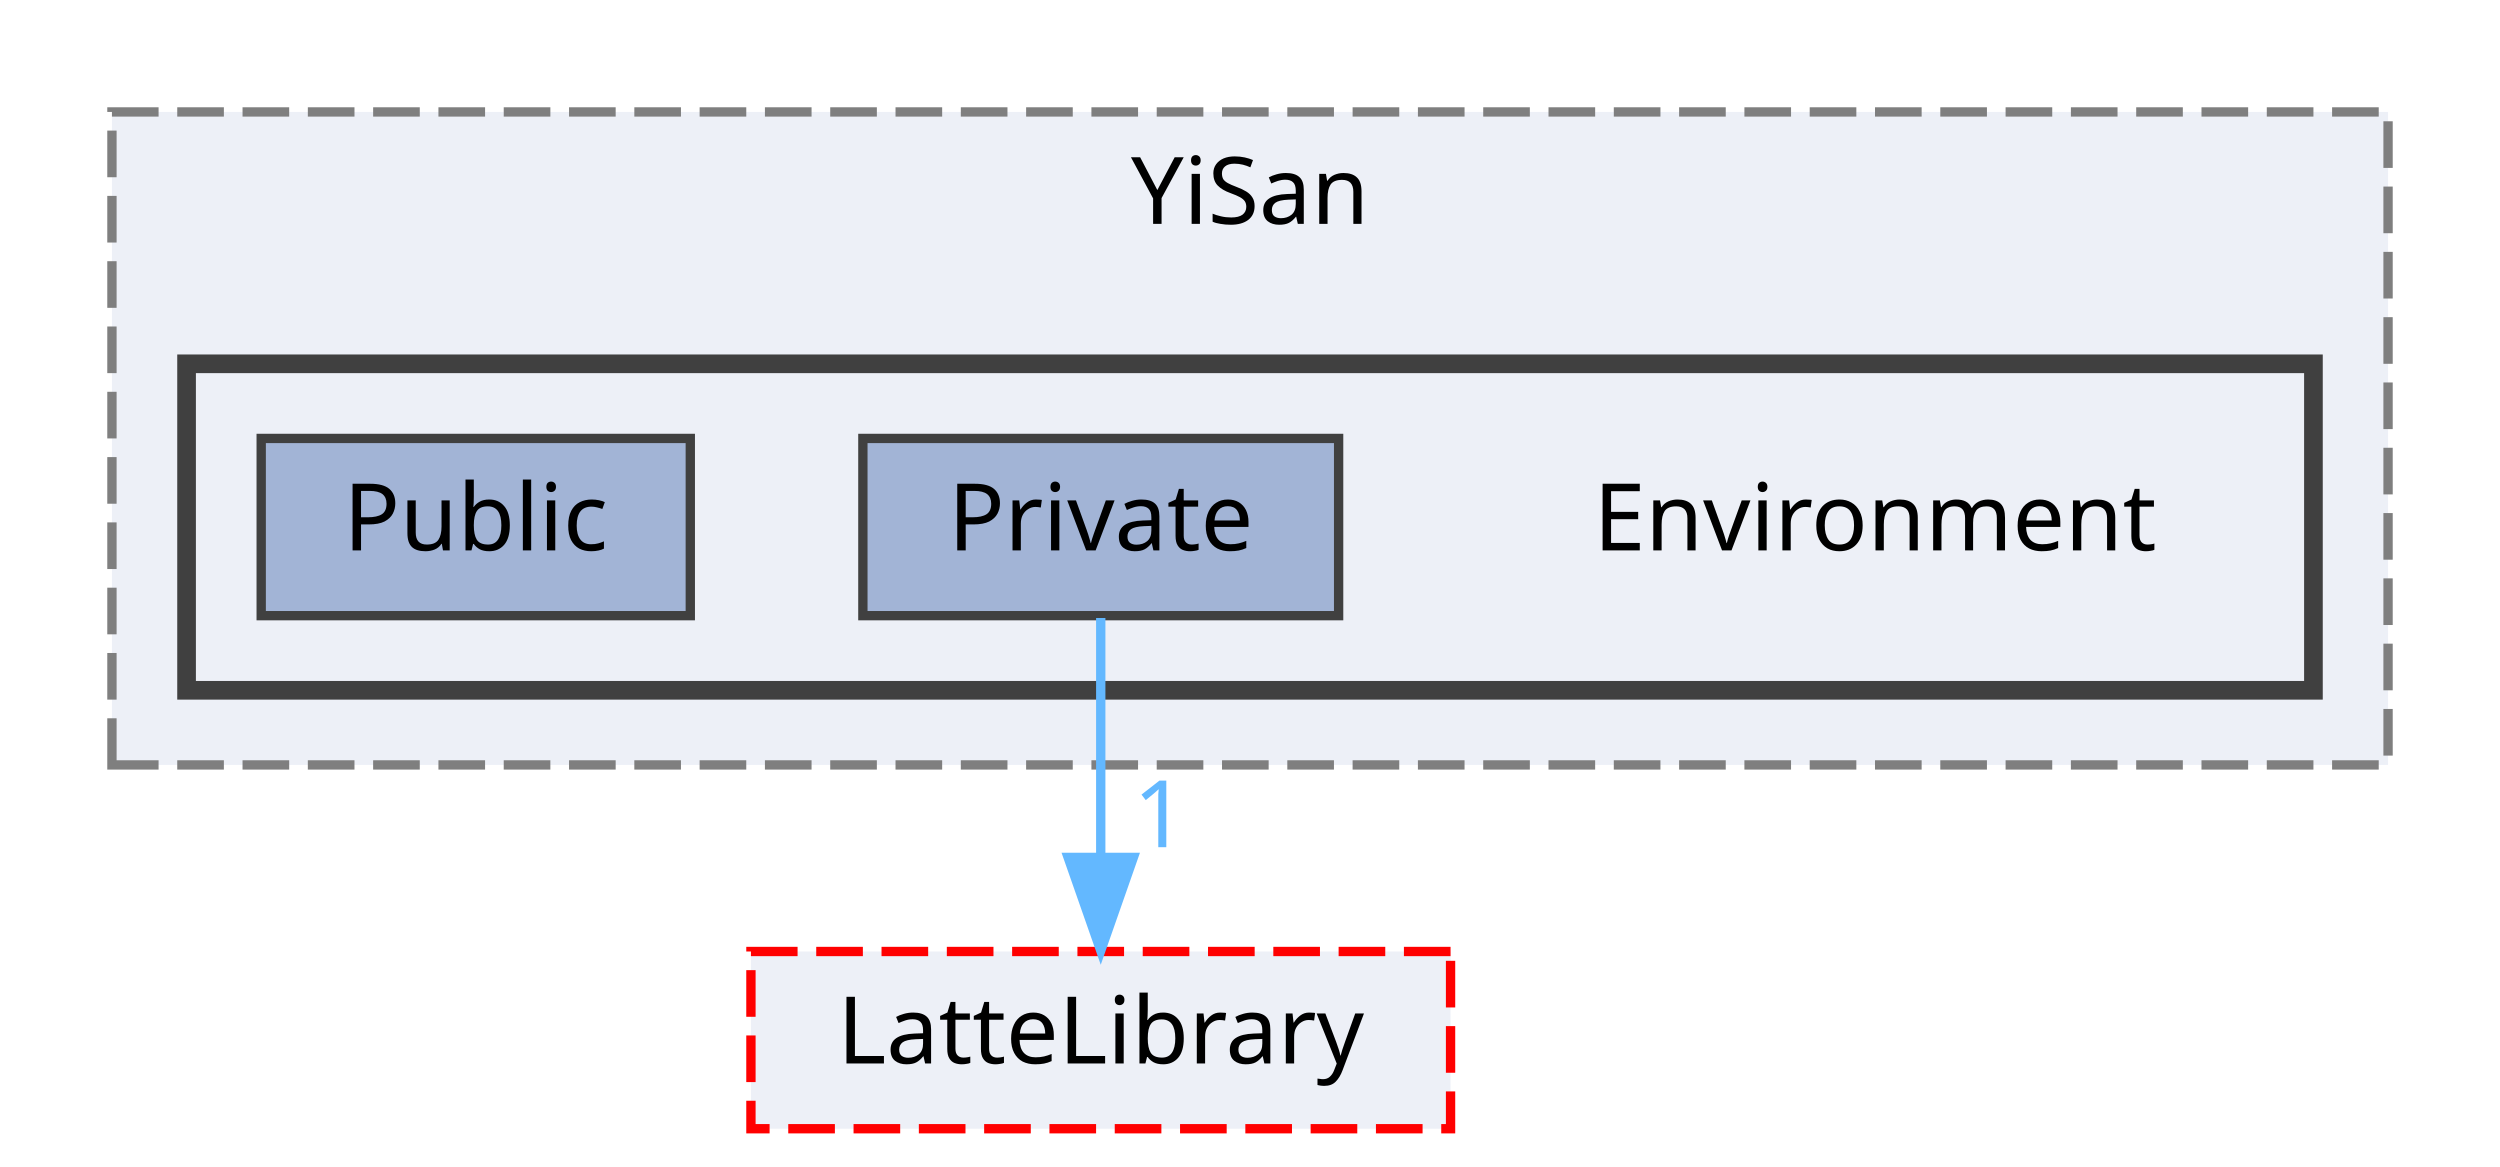
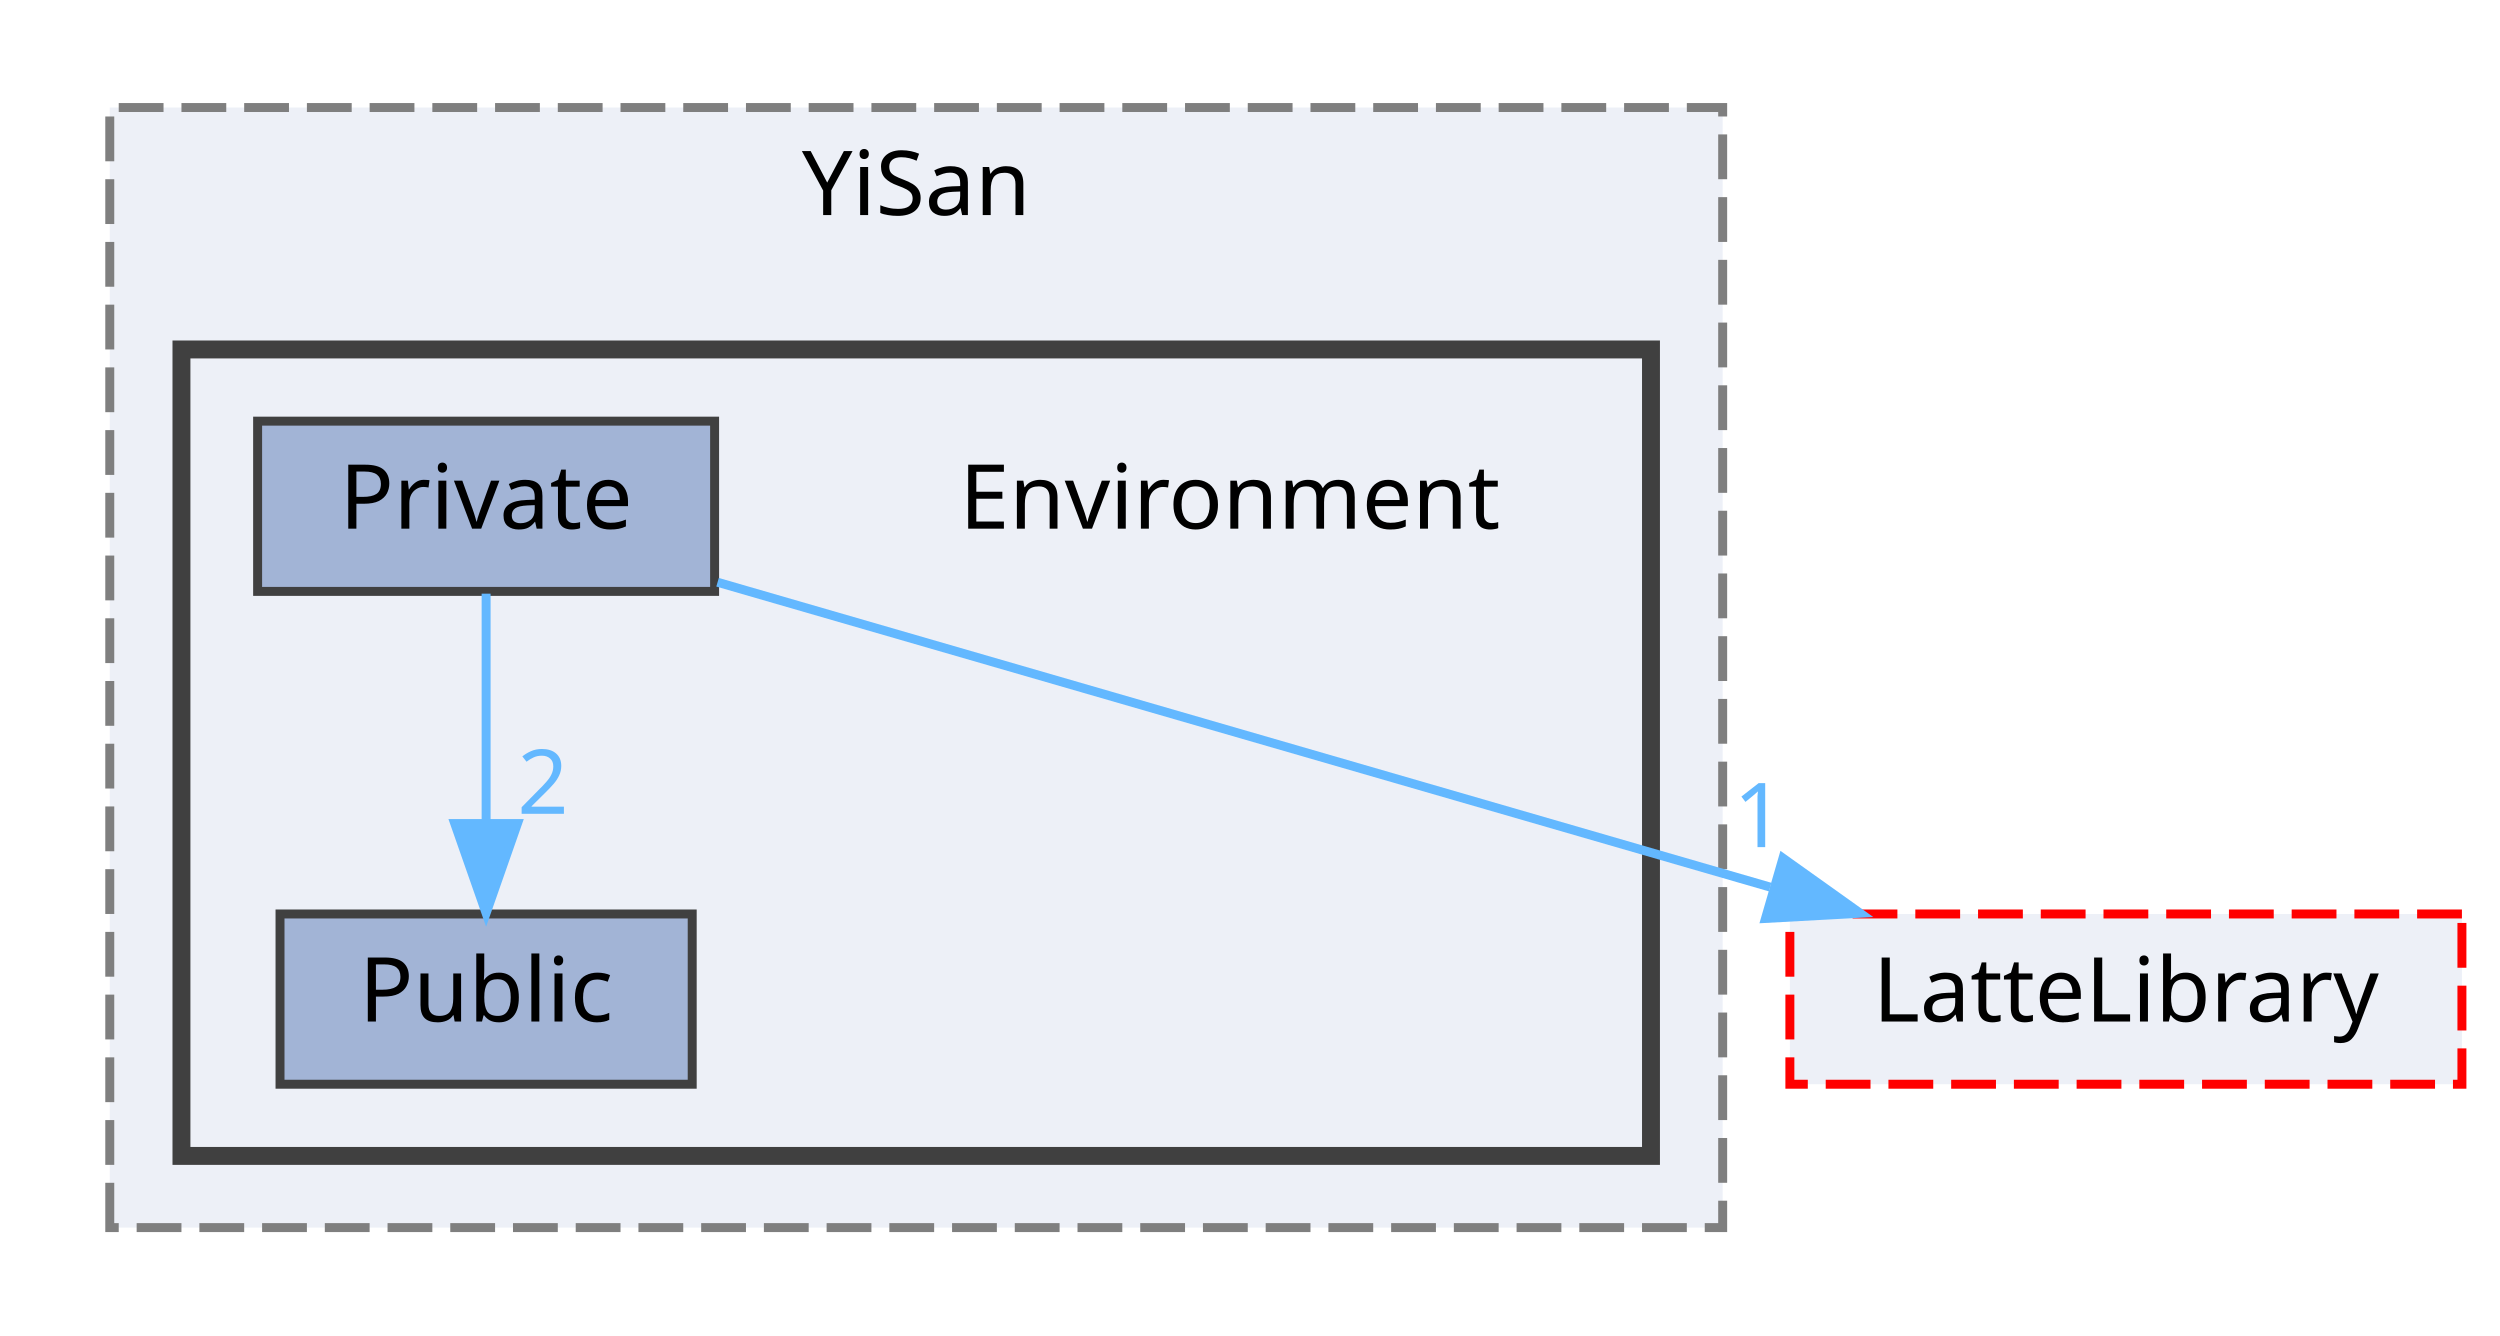
- <svg xmlns="http://www.w3.org/2000/svg" xmlns:xlink="http://www.w3.org/1999/xlink" width="268pt" height="125pt" viewBox="0.00 0.00 268.00 125.00">
-   <g id="graph0" class="graph" transform="scale(1 1) rotate(0) translate(4 121)">
+ <svg xmlns="http://www.w3.org/2000/svg" xmlns:xlink="http://www.w3.org/1999/xlink" width="279pt" height="149pt" viewBox="0.00 0.00 278.50 149.00">
+   <g id="graph0" class="graph" transform="scale(1 1) rotate(0) translate(4 145)">
    <g id="clust1" class="cluster">
      <g id="a_clust1">
        <a xlink:href="dir_9a481a88fca7fb2428f2795f507e855b.html" target="_top" xlink:title="YiSan">
-           <polygon fill="#edf0f7" stroke="#7f7f7f" stroke-dasharray="5,2" points="8,-39 8,-109 252,-109 252,-39 8,-39" />
-           <text text-anchor="middle" x="130" y="-97" font-family="Malgun Gothic" font-size="10.00">YiSan</text>
+           <polygon fill="#edf0f7" stroke="#7f7f7f" stroke-dasharray="5,2" points="8,-8 8,-133 188,-133 188,-8 8,-8" />
+           <text text-anchor="middle" x="98" y="-121" font-family="Malgun Gothic" font-size="10.00">YiSan</text>
        </a>
      </g>
    </g>
    <g id="clust2" class="cluster">
      <g id="a_clust2">
        <a xlink:href="dir_33401b21ee94a88a4c3dcbc47e107729.html" target="_top">
-           <polygon fill="#edf0f7" stroke="#404040" stroke-width="2" points="16,-47 16,-82 244,-82 244,-47 16,-47" />
+           <polygon fill="#edf0f7" stroke="#404040" stroke-width="2" points="16,-16 16,-106 180,-106 180,-16 16,-16" />
        </a>
      </g>
    </g>
    <g id="node1" class="node">
-       <text text-anchor="middle" x="197" y="-62" font-family="Malgun Gothic" font-size="10.00">Environment</text>
+       <text text-anchor="middle" x="133" y="-86" font-family="Malgun Gothic" font-size="10.00">Environment</text>
    </g>
    <g id="node2" class="node">
      <g id="a_node2">
        <a xlink:href="dir_03408e5f9ddef377a4f13f94001e2629.html" target="_top" xlink:title="Private">
-           <polygon fill="#a2b4d6" stroke="#404040" points="139.5,-74 88.5,-74 88.5,-55 139.5,-55 139.5,-74" />
-           <text text-anchor="middle" x="114" y="-62" font-family="Malgun Gothic" font-size="10.00">Private</text>
+           <polygon fill="#a2b4d6" stroke="#404040" points="75.5,-98 24.5,-98 24.5,-79 75.5,-79 75.5,-98" />
+           <text text-anchor="middle" x="50" y="-86" font-family="Malgun Gothic" font-size="10.00">Private</text>
+         </a>
+       </g>
+     </g>
+     <g id="node3" class="node">
+       <g id="a_node3">
+         <a xlink:href="dir_a2886c9b9adb6fb89ba923e7f78b86f6.html" target="_top" xlink:title="Public">
+           <polygon fill="#a2b4d6" stroke="#404040" points="73,-43 27,-43 27,-24 73,-24 73,-43" />
+           <text text-anchor="middle" x="50" y="-31" font-family="Malgun Gothic" font-size="10.00">Public</text>
+         </a>
+       </g>
+     </g>
+     <g id="edge2" class="edge">
+       <g id="a_edge2">
+         <a xlink:href="dir_000022_000032.html" target="_top">
+           <path fill="none" stroke="#63b8ff" d="M50,-78.75C50,-71.8 50,-61.85 50,-53.13" />
+           <polygon fill="#63b8ff" stroke="#63b8ff" points="53.5,-53.09 50,-43.09 46.5,-53.09 53.5,-53.09" />
+         </a>
+       </g>
+       <g id="a_edge2-headlabel">
+         <a xlink:href="dir_000022_000032.html" target="_top" xlink:title="2">
+           <text text-anchor="middle" x="56.34" y="-54.18" font-family="Malgun Gothic" font-size="10.00" fill="#63b8ff">2</text>
        </a>
      </g>
    </g>
    <g id="node4" class="node">
      <g id="a_node4">
        <a xlink:href="dir_399370037b6f5ff6b0840148d18ec8d9.html" target="_top" xlink:title="LatteLibrary">
-           <polygon fill="#edf0f7" stroke="red" stroke-dasharray="5,2" points="151.5,-19 76.5,-19 76.5,0 151.5,0 151.5,-19" />
-           <text text-anchor="middle" x="114" y="-7" font-family="Malgun Gothic" font-size="10.00">LatteLibrary</text>
+           <polygon fill="#edf0f7" stroke="red" stroke-dasharray="5,2" points="270.5,-43 195.5,-43 195.5,-24 270.5,-24 270.5,-43" />
+           <text text-anchor="middle" x="233" y="-31" font-family="Malgun Gothic" font-size="10.00">LatteLibrary</text>
        </a>
      </g>
    </g>
    <g id="edge1" class="edge">
      <g id="a_edge1">
        <a xlink:href="dir_000022_000011.html" target="_top">
-           <path fill="none" stroke="#63b8ff" d="M114,-54.75C114,-47.8 114,-37.85 114,-29.13" />
-           <polygon fill="#63b8ff" stroke="#63b8ff" points="117.5,-29.09 114,-19.09 110.5,-29.09 117.5,-29.09" />
+           <path fill="none" stroke="#63b8ff" d="M75.83,-80.02C106.41,-71.16 157.67,-56.32 193.3,-46" />
+           <polygon fill="#63b8ff" stroke="#63b8ff" points="194.73,-49.23 203.36,-43.08 192.78,-42.5 194.73,-49.23" />
        </a>
      </g>
      <g id="a_edge1-headlabel">
        <a xlink:href="dir_000022_000011.html" target="_top" xlink:title="1">
-           <text text-anchor="middle" x="120.34" y="-30.18" font-family="Malgun Gothic" font-size="10.00" fill="#63b8ff">1</text>
-         </a>
-       </g>
-     </g>
-     <g id="node3" class="node">
-       <g id="a_node3">
-         <a xlink:href="dir_a2886c9b9adb6fb89ba923e7f78b86f6.html" target="_top" xlink:title="Public">
-           <polygon fill="#a2b4d6" stroke="#404040" points="70,-74 24,-74 24,-55 70,-55 70,-74" />
-           <text text-anchor="middle" x="47" y="-62" font-family="Malgun Gothic" font-size="10.00">Public</text>
+           <text text-anchor="middle" x="192.06" y="-50.46" font-family="Malgun Gothic" font-size="10.00" fill="#63b8ff">1</text>
        </a>
      </g>
    </g>
  </g>
</svg>
